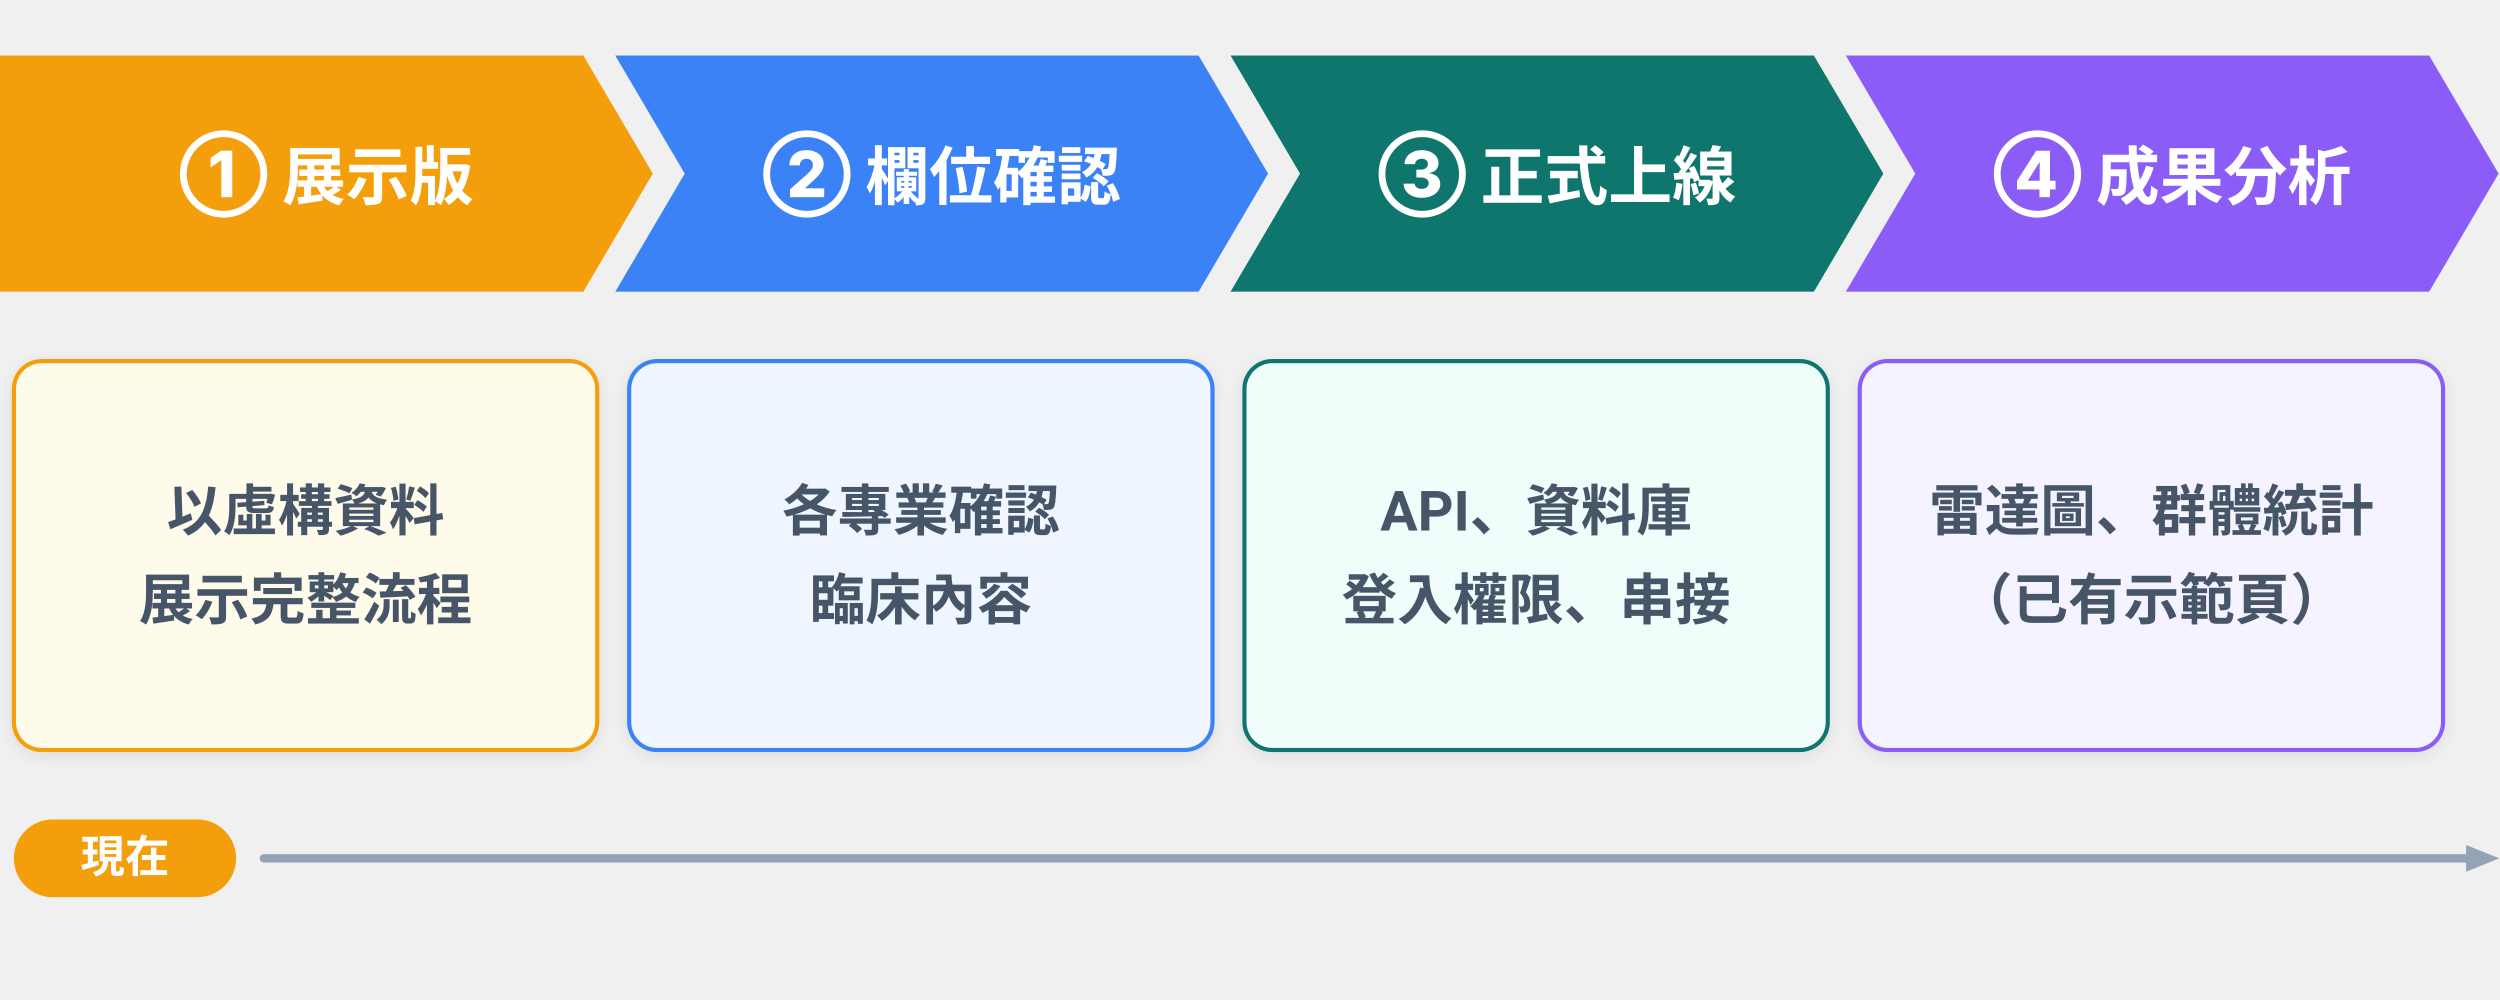
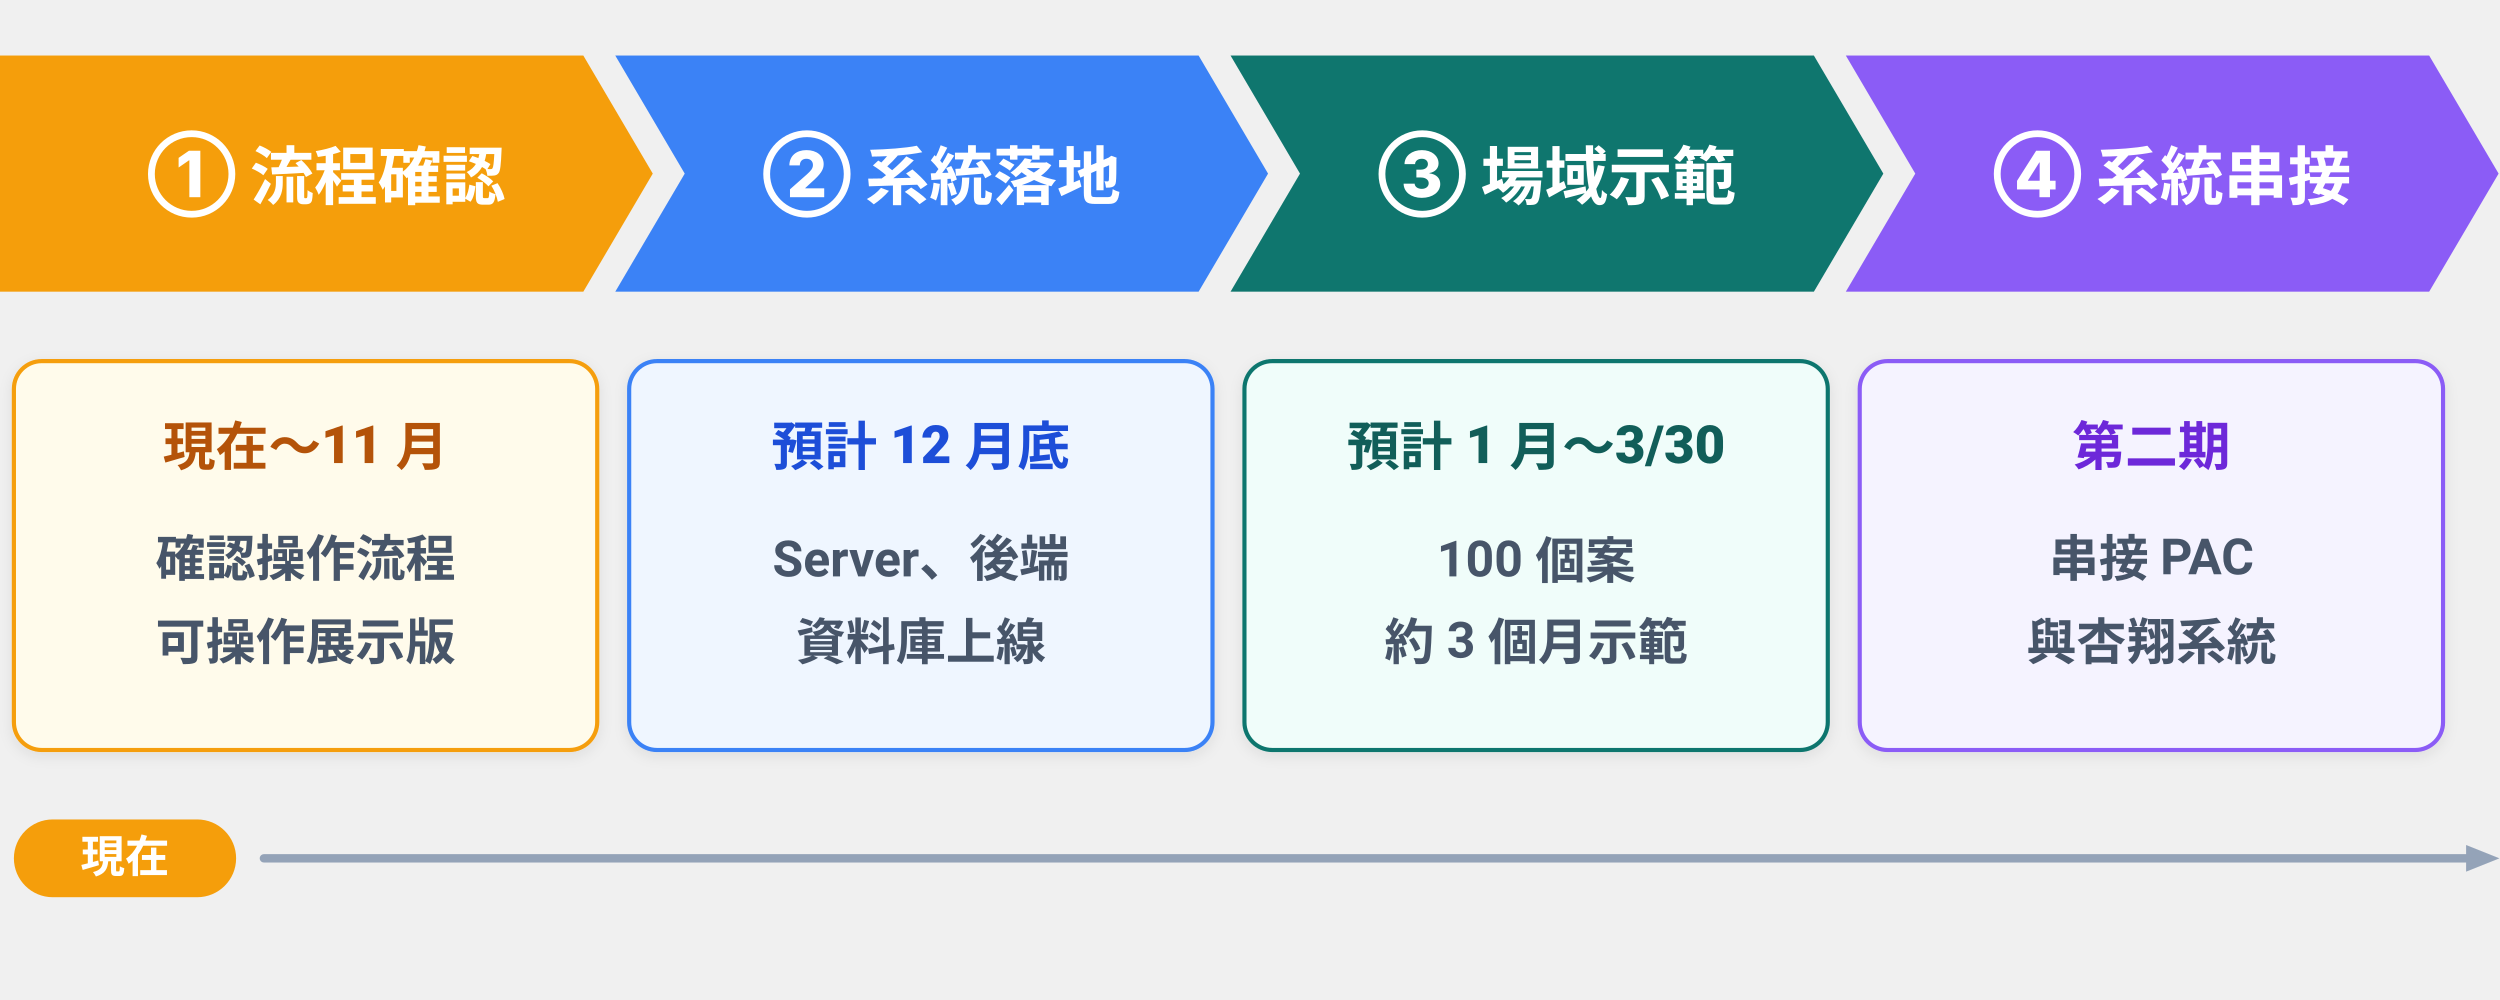
<svg xmlns="http://www.w3.org/2000/svg" viewBox="0 0 1800 720" width="100%" height="100%" font-family="-apple-system,BlinkMacSystemFont,'Segoe UI',Roboto,'Noto Sans TC','PingFang TC','Microsoft JhengHei',sans-serif">
  <defs>
    <filter id="shadow" x="-5%" y="-5%" width="110%" height="115%" filterUnits="userSpaceOnUse">
      <feDropShadow dx="0" dy="3" stdDeviation="5" flood-color="#0f172a" flood-opacity="0.08" />
    </filter>
    <marker id="ar-b45309" viewBox="0 0 10 10" refX="6" refY="5" markerWidth="4" markerHeight="4" orient="auto-start-reverse">
      <path d="M0 1 L10 5 L0 9z" fill="#b45309" />
    </marker>
    <marker id="ar-f59e0b" viewBox="0 0 10 10" refX="6" refY="5" markerWidth="4" markerHeight="4" orient="auto-start-reverse">
      <path d="M0 1 L10 5 L0 9z" fill="#f59e0b" />
    </marker>
    <marker id="ar-ef4444" viewBox="0 0 10 10" refX="6" refY="5" markerWidth="4" markerHeight="4" orient="auto-start-reverse">
      <path d="M0 1 L10 5 L0 9z" fill="#ef4444" />
    </marker>
    <marker id="ar-10b981" viewBox="0 0 10 10" refX="6" refY="5" markerWidth="4" markerHeight="4" orient="auto-start-reverse">
      <path d="M0 1 L10 5 L0 9z" fill="#10b981" />
    </marker>
    <marker id="ar-3b82f6" viewBox="0 0 10 10" refX="6" refY="5" markerWidth="4" markerHeight="4" orient="auto-start-reverse">
      <path d="M0 1 L10 5 L0 9z" fill="#3b82f6" />
    </marker>
    <marker id="ar-0f766e" viewBox="0 0 10 10" refX="6" refY="5" markerWidth="4" markerHeight="4" orient="auto-start-reverse">
      <path d="M0 1 L10 5 L0 9z" fill="#0f766e" />
    </marker>
    <marker id="ar-8b5cf6" viewBox="0 0 10 10" refX="6" refY="5" markerWidth="4" markerHeight="4" orient="auto-start-reverse">
      <path d="M0 1 L10 5 L0 9z" fill="#8b5cf6" />
    </marker>
    <marker id="ar-94a3b8" viewBox="0 0 10 10" refX="6" refY="5" markerWidth="4" markerHeight="4" orient="auto-start-reverse">
      <path d="M0 1 L10 5 L0 9z" fill="#94a3b8" />
    </marker>
  </defs>
  <polygon points="0,40 420,40 470,125 420,210 0,210 0,125" fill="#f59e0b" />
-   <text x="235" y="142" font-size="46" font-weight="800" fill="#fff" text-anchor="middle">① 展示版</text>
+   <text x="235" y="142" font-size="46" font-weight="800" fill="#fff" text-anchor="middle">① 流程確認</text>
  <rect x="10" y="260" width="420" height="280" rx="20" fill="#fffbeb" stroke="#f59e0b" stroke-width="3" filter="url(#shadow)" />
-   <text x="220" y="382.0" font-size="40" font-weight="600" fill="#475569" text-anchor="middle">以虛構資料</text>
-   <text x="220" y="446.0" font-size="40" font-weight="600" fill="#475569" text-anchor="middle">展示完整流程</text>
+   <text x="220" y="335" font-size="38" font-weight="800" fill="#b45309" text-anchor="middle">現在～11 月</text>
+   <text x="220" y="415" font-size="36" font-weight="600" fill="#475569" text-anchor="middle">確認操作流程</text>
+   <text x="220" y="475" font-size="36" font-weight="600" fill="#475569" text-anchor="middle">可操作展示版</text>
  <polygon points="443,40 863,40 913,125 863,210 443,210 493,125" fill="#3b82f6" />
-   <text x="678" y="142" font-size="46" font-weight="800" fill="#fff" text-anchor="middle">② 欄位確認</text>
+   <text x="678" y="142" font-size="46" font-weight="800" fill="#fff" text-anchor="middle">② 系統落地</text>
  <rect x="453" y="260" width="420" height="280" rx="20" fill="#eff6ff" stroke="#3b82f6" stroke-width="3" filter="url(#shadow)" />
-   <text x="663" y="382.0" font-size="40" font-weight="600" fill="#475569" text-anchor="middle">各專業確認</text>
-   <text x="663" y="446.0" font-size="40" font-weight="600" fill="#475569" text-anchor="middle">臨床內容</text>
+   <text x="663" y="335" font-size="38" font-weight="800" fill="#1d4ed8" text-anchor="middle">預計 12 月底</text>
+   <text x="663" y="415" font-size="36" font-weight="600" fill="#475569" text-anchor="middle">Server、後端</text>
+   <text x="663" y="475" font-size="36" font-weight="600" fill="#475569" text-anchor="middle">資料庫上線</text>
  <polygon points="886,40 1306,40 1356,125 1306,210 886,210 936,125" fill="#0f766e" />
-   <text x="1121" y="142" font-size="46" font-weight="800" fill="#fff" text-anchor="middle">③ 正式上線</text>
+   <text x="1121" y="142" font-size="46" font-weight="800" fill="#fff" text-anchor="middle">③ 場域示範</text>
  <rect x="896" y="260" width="420" height="280" rx="20" fill="#f0fdfa" stroke="#0f766e" stroke-width="3" filter="url(#shadow)" />
-   <text x="1106" y="382.0" font-size="40" font-weight="600" fill="#475569" text-anchor="middle">API、資料庫</text>
-   <text x="1106" y="446.0" font-size="40" font-weight="600" fill="#475569" text-anchor="middle">登入權限、串接</text>
+   <text x="1106" y="335" font-size="38" font-weight="800" fill="#115e59" text-anchor="middle">預計 1 月～3/30</text>
+   <text x="1106" y="415" font-size="36" font-weight="600" fill="#475569" text-anchor="middle">100 個案</text>
+   <text x="1106" y="475" font-size="36" font-weight="600" fill="#475569" text-anchor="middle">約 3 個月示範</text>
  <polygon points="1329,40 1749,40 1799,125 1749,210 1329,210 1379,125" fill="#8b5cf6" />
-   <text x="1564" y="142" font-size="46" font-weight="800" fill="#fff" text-anchor="middle">④ 成果分析</text>
+   <text x="1564" y="142" font-size="46" font-weight="800" fill="#fff" text-anchor="middle">④ 系統串接</text>
  <rect x="1339" y="260" width="420" height="280" rx="20" fill="#f5f3ff" stroke="#8b5cf6" stroke-width="3" filter="url(#shadow)" />
-   <text x="1549" y="382.0" font-size="40" font-weight="600" fill="#475569" text-anchor="middle">雷達圖、群體統計</text>
-   <text x="1549" y="446.0" font-size="40" font-weight="600" fill="#475569" text-anchor="middle">（已有示範頁）</text>
+   <text x="1549" y="335" font-size="38" font-weight="800" fill="#6d28d9" text-anchor="middle">第二期</text>
+   <text x="1549" y="415" font-size="36" font-weight="600" fill="#475569" text-anchor="middle">串接 PAC</text>
+   <text x="1549" y="475" font-size="36" font-weight="600" fill="#475569" text-anchor="middle">與杏翔系統</text>
  <rect x="10" y="590" width="160" height="56" rx="28" fill="#f59e0b" />
  <text x="90" y="628" font-size="32" font-weight="800" fill="#fff" text-anchor="middle">現在</text>
  <line x1="190" y1="618" x2="1790" y2="618" stroke="#94a3b8" stroke-width="6" stroke-linecap="round" marker-end="url(#ar-94a3b8)" />
</svg>
